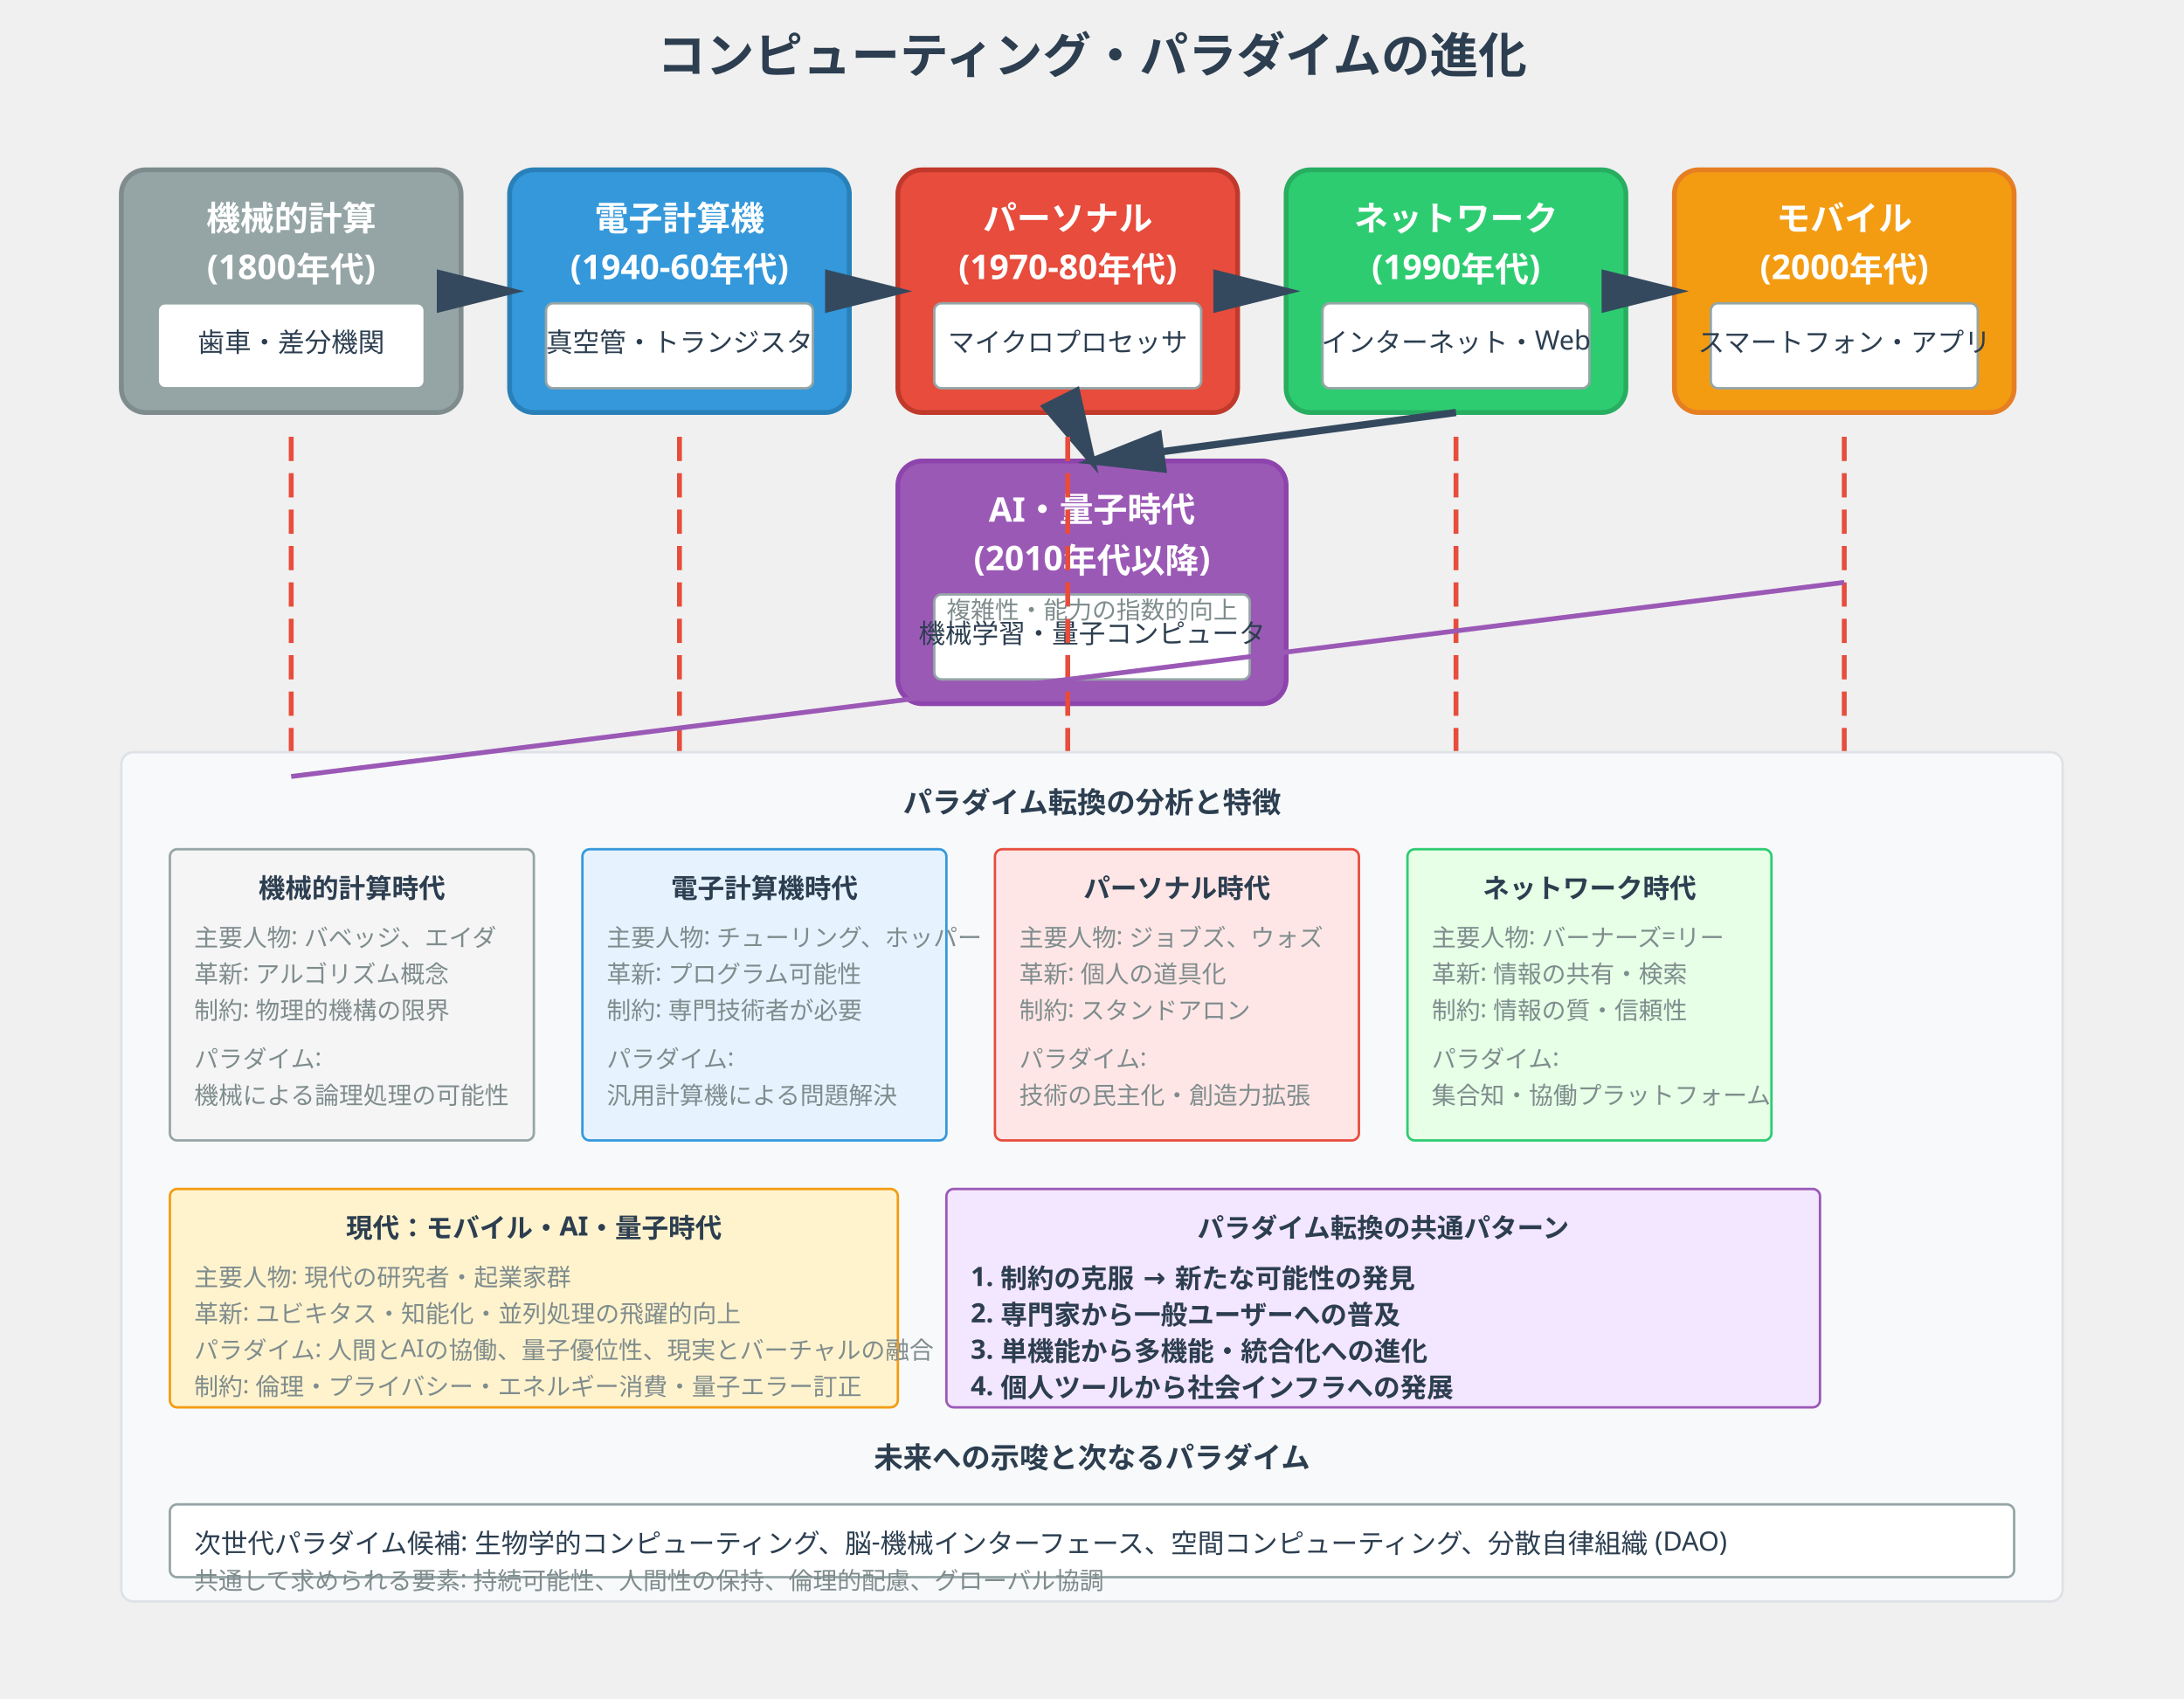
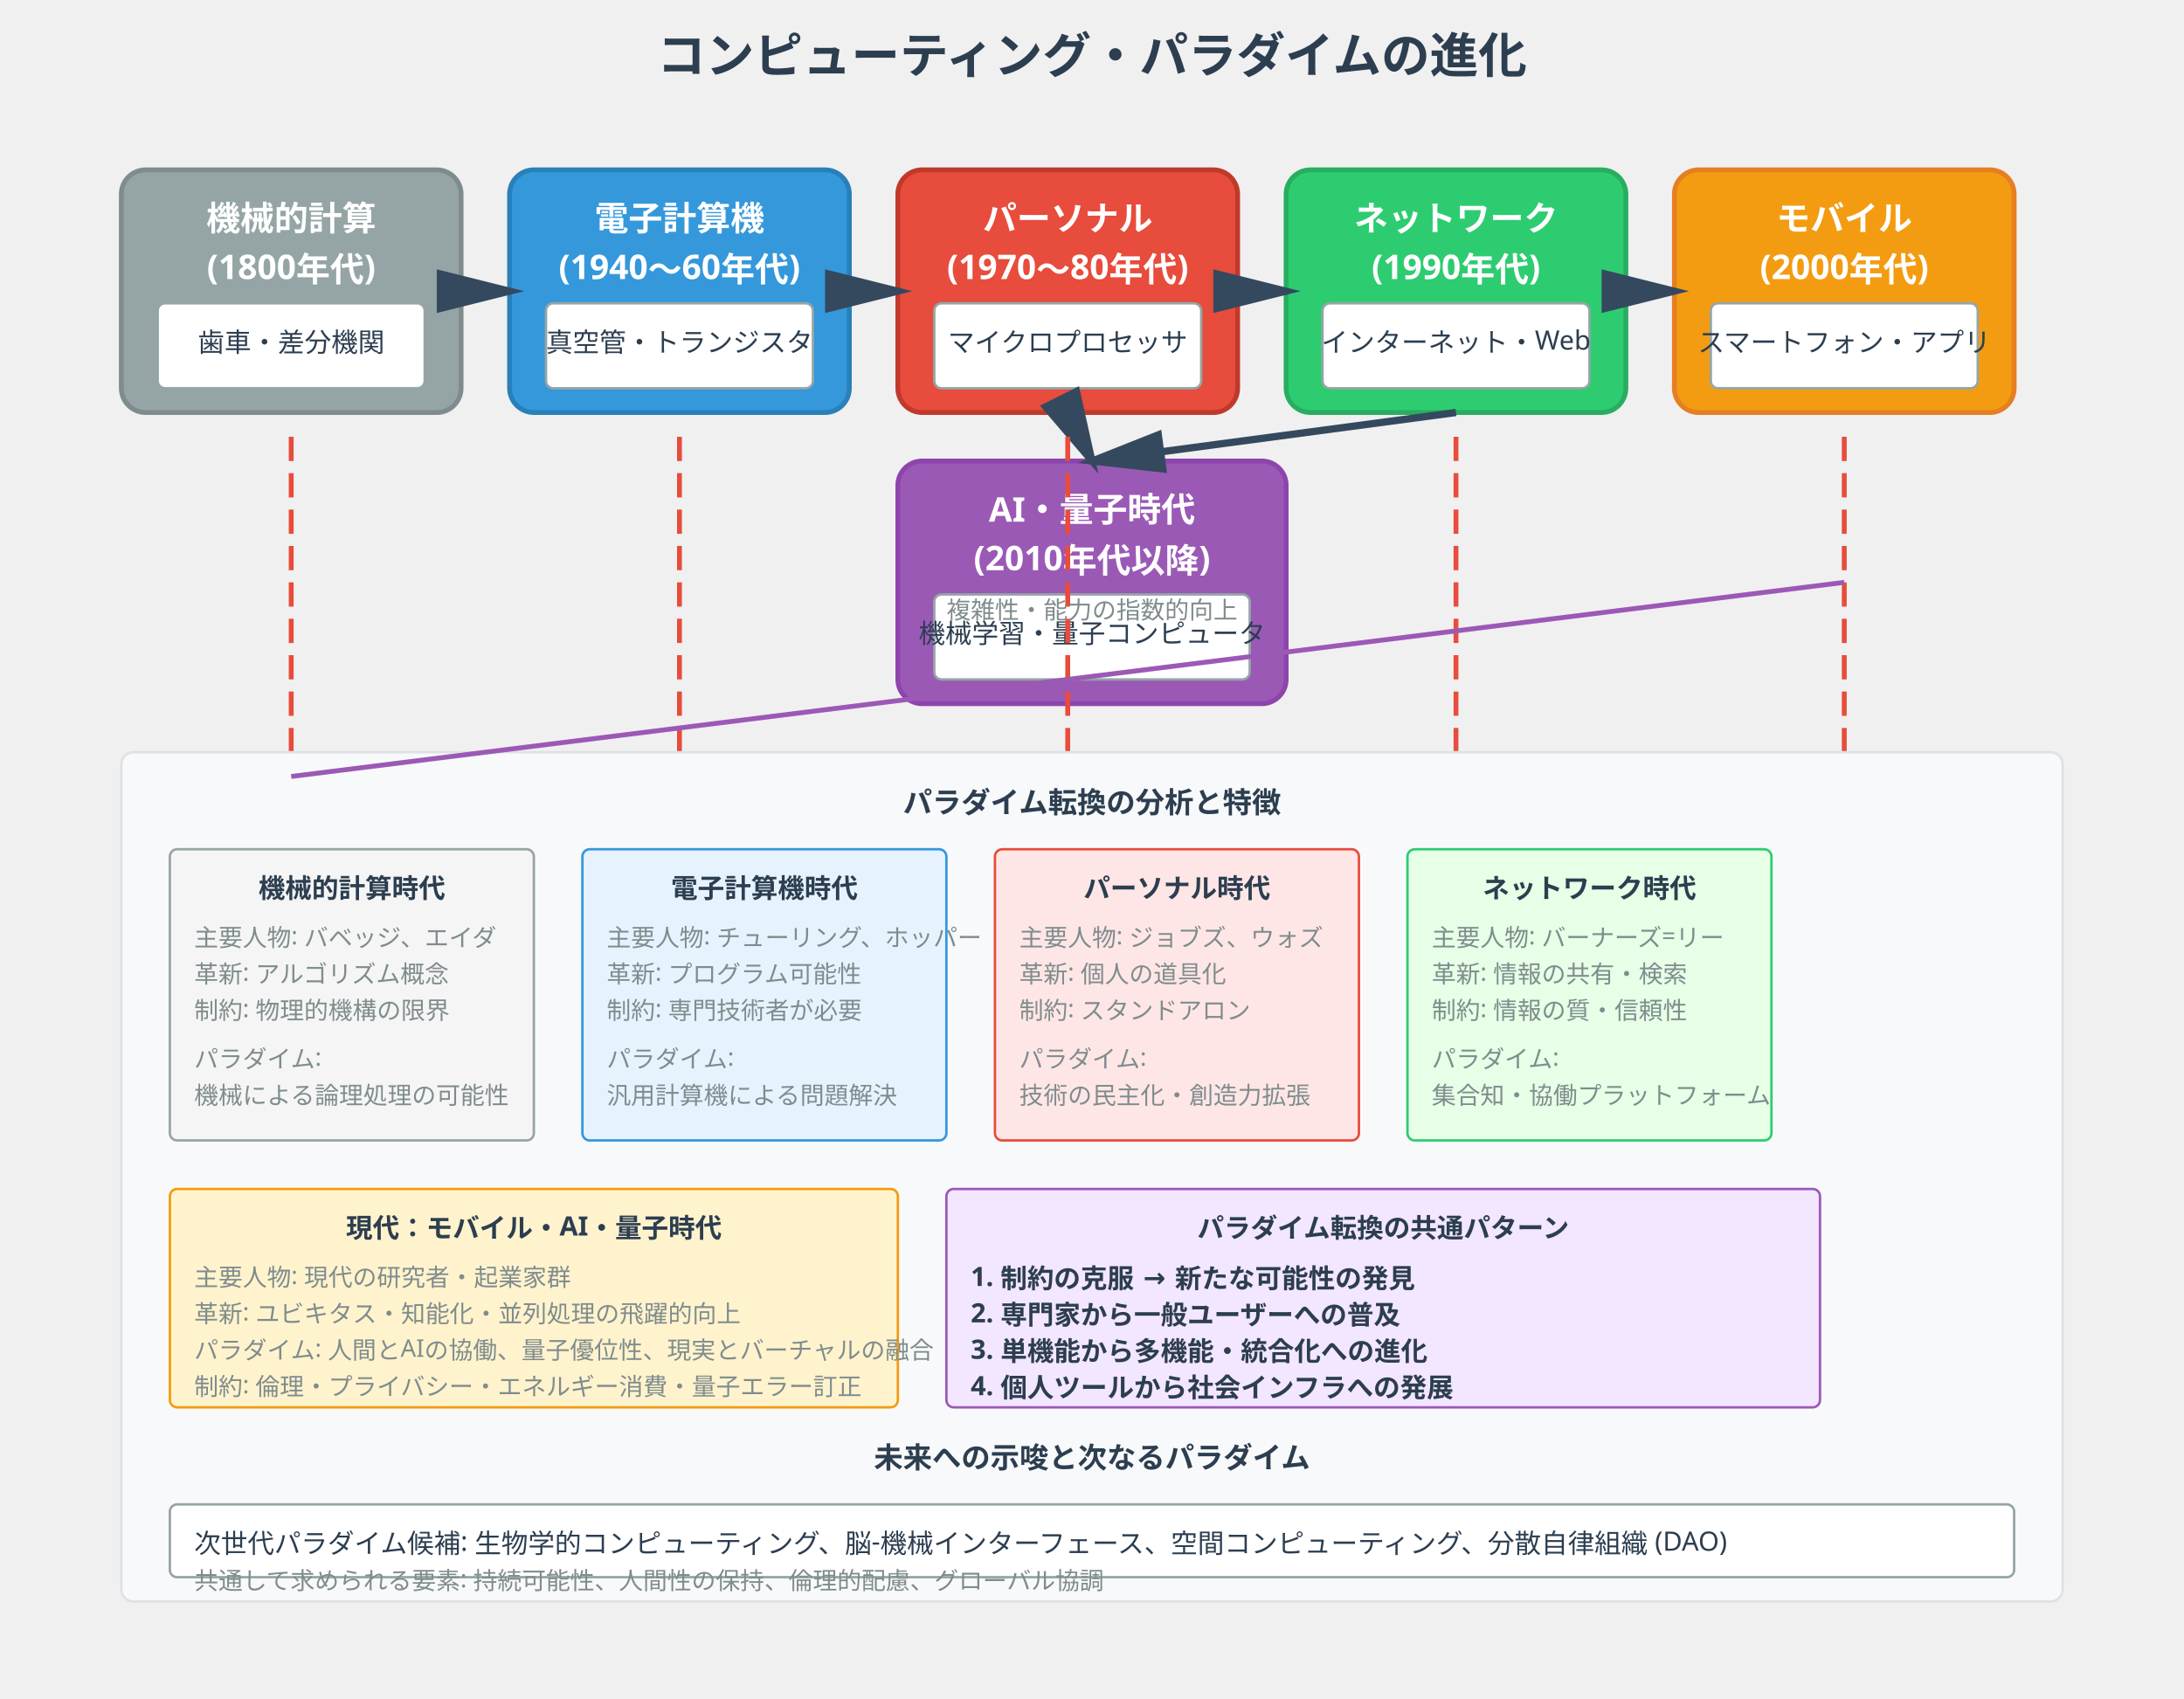
<svg xmlns="http://www.w3.org/2000/svg" width="900" height="700" viewBox="0 0 900 700">
  <defs>
    <style>
      .title { font-family: 'Noto Sans JP', sans-serif; font-size: 20px; font-weight: bold; fill: #2c3e50; }
      .paradigm-title { font-family: 'Noto Sans JP', sans-serif; font-size: 14px; font-weight: bold; fill: #fff; }
      .component-title { font-family: 'Noto Sans JP', sans-serif; font-size: 12px; font-weight: bold; fill: #2c3e50; }
      .text-content { font-family: 'Noto Sans JP', sans-serif; font-size: 11px; fill: #2c3e50; }
      .small-text { font-family: 'Noto Sans JP', sans-serif; font-size: 10px; fill: #7f8c8d; }
      .mechanical-box { fill: #95a5a6; stroke: #7f8c8d; stroke-width: 2; }
      .electronic-box { fill: #3498db; stroke: #2980b9; stroke-width: 2; }
      .personal-box { fill: #e74c3c; stroke: #c0392b; stroke-width: 2; }
      .network-box { fill: #2ecc71; stroke: #27ae60; stroke-width: 2; }
      .mobile-box { fill: #f39c12; stroke: #e67e22; stroke-width: 2; }
      .ai-box { fill: #9b59b6; stroke: #8e44ad; stroke-width: 2; }
      .component { fill: #fff; stroke: #95a5a6; stroke-width: 1; }
      .evolution-arrow { stroke: #34495e; stroke-width: 3; fill: none; marker-end: url(#arrowhead); }
      .paradigm-shift { stroke: #e74c3c; stroke-width: 2; stroke-dasharray: 10,5; fill: none; }
      .complexity-curve { stroke: #9b59b6; stroke-width: 2; fill: none; }
    </style>
    <marker id="arrowhead" markerWidth="12" markerHeight="12" refX="10" refY="3" orient="auto">
      <polygon points="0 0, 12 3, 0 6" fill="#34495e" />
    </marker>
  </defs>
  <text x="450" y="30" class="title" text-anchor="middle">コンピューティング・パラダイムの進化</text>
  <g id="mechanical">
    <rect x="50" y="70" width="140" height="100" class="mechanical-box" rx="10" />
    <text x="120" y="95" class="paradigm-title" text-anchor="middle">機械的計算</text>
    <text x="120" y="115" class="paradigm-title" text-anchor="middle">(1800年代)</text>
    <rect x="65" y="125" width="110" height="35" class="component" rx="3" />
    <text x="120" y="145" class="text-content" text-anchor="middle">歯車・差分機関</text>
  </g>
  <g id="electronic">
    <rect x="210" y="70" width="140" height="100" class="electronic-box" rx="10" />
    <text x="280" y="95" class="paradigm-title" text-anchor="middle">電子計算機</text>
-     <text x="280" y="115" class="paradigm-title" text-anchor="middle">(1940-60年代)</text>
+     <text x="280" y="115" class="paradigm-title" text-anchor="middle">(1940〜60年代)</text>
    <rect x="225" y="125" width="110" height="35" class="component" rx="3" />
    <text x="280" y="145" class="text-content" text-anchor="middle">真空管・トランジスタ</text>
  </g>
  <g id="personal">
    <rect x="370" y="70" width="140" height="100" class="personal-box" rx="10" />
    <text x="440" y="95" class="paradigm-title" text-anchor="middle">パーソナル</text>
-     <text x="440" y="115" class="paradigm-title" text-anchor="middle">(1970-80年代)</text>
+     <text x="440" y="115" class="paradigm-title" text-anchor="middle">(1970〜80年代)</text>
    <rect x="385" y="125" width="110" height="35" class="component" rx="3" />
    <text x="440" y="145" class="text-content" text-anchor="middle">マイクロプロセッサ</text>
  </g>
  <g id="network">
    <rect x="530" y="70" width="140" height="100" class="network-box" rx="10" />
    <text x="600" y="95" class="paradigm-title" text-anchor="middle">ネットワーク</text>
    <text x="600" y="115" class="paradigm-title" text-anchor="middle">(1990年代)</text>
    <rect x="545" y="125" width="110" height="35" class="component" rx="3" />
    <text x="600" y="145" class="text-content" text-anchor="middle">インターネット・Web</text>
  </g>
  <g id="mobile">
    <rect x="690" y="70" width="140" height="100" class="mobile-box" rx="10" />
    <text x="760" y="95" class="paradigm-title" text-anchor="middle">モバイル</text>
    <text x="760" y="115" class="paradigm-title" text-anchor="middle">(2000年代)</text>
    <rect x="705" y="125" width="110" height="35" class="component" rx="3" />
    <text x="760" y="145" class="text-content" text-anchor="middle">スマートフォン・アプリ</text>
  </g>
  <g id="ai-quantum">
    <rect x="370" y="190" width="160" height="100" class="ai-box" rx="10" />
    <text x="450" y="215" class="paradigm-title" text-anchor="middle">AI・量子時代</text>
    <text x="450" y="235" class="paradigm-title" text-anchor="middle">(2010年代以降)</text>
    <rect x="385" y="245" width="130" height="35" class="component" rx="3" />
    <text x="450" y="265" class="text-content" text-anchor="middle">機械学習・量子コンピュータ</text>
  </g>
  <path d="M 190 120 L 210 120" class="evolution-arrow" />
  <path d="M 350 120 L 370 120" class="evolution-arrow" />
  <path d="M 510 120 L 530 120" class="evolution-arrow" />
  <path d="M 670 120 L 690 120" class="evolution-arrow" />
  <path d="M 600 170 L 450 190" class="evolution-arrow" />
  <path d="M 440 170 L 450 190" class="evolution-arrow" />
  <line x1="120" y1="180" x2="120" y2="320" class="paradigm-shift" />
  <line x1="280" y1="180" x2="280" y2="320" class="paradigm-shift" />
  <line x1="440" y1="180" x2="440" y2="320" class="paradigm-shift" />
  <line x1="600" y1="180" x2="600" y2="320" class="paradigm-shift" />
  <line x1="760" y1="180" x2="760" y2="320" class="paradigm-shift" />
  <g id="analysis">
    <rect x="50" y="310" width="800" height="350" fill="#f8f9fa" stroke="#dee2e6" stroke-width="1" rx="5" />
    <text x="450" y="335" class="component-title" text-anchor="middle">パラダイム転換の分析と特徴</text>
    <rect x="70" y="350" width="150" height="120" fill="#f5f5f5" stroke="#95a5a6" stroke-width="1" rx="3" />
    <text x="145" y="370" class="text-content" text-anchor="middle" font-weight="bold">機械的計算時代</text>
    <text x="80" y="390" class="small-text">主要人物: バベッジ、エイダ</text>
    <text x="80" y="405" class="small-text">革新: アルゴリズム概念</text>
    <text x="80" y="420" class="small-text">制約: 物理的機構の限界</text>
    <text x="80" y="440" class="small-text">パラダイム:</text>
    <text x="80" y="455" class="small-text">機械による論理処理の可能性</text>
    <rect x="240" y="350" width="150" height="120" fill="#e6f3ff" stroke="#3498db" stroke-width="1" rx="3" />
    <text x="315" y="370" class="text-content" text-anchor="middle" font-weight="bold">電子計算機時代</text>
    <text x="250" y="390" class="small-text">主要人物: チューリング、ホッパー</text>
    <text x="250" y="405" class="small-text">革新: プログラム可能性</text>
    <text x="250" y="420" class="small-text">制約: 専門技術者が必要</text>
    <text x="250" y="440" class="small-text">パラダイム:</text>
    <text x="250" y="455" class="small-text">汎用計算機による問題解決</text>
    <rect x="410" y="350" width="150" height="120" fill="#ffe6e6" stroke="#e74c3c" stroke-width="1" rx="3" />
    <text x="485" y="370" class="text-content" text-anchor="middle" font-weight="bold">パーソナル時代</text>
    <text x="420" y="390" class="small-text">主要人物: ジョブズ、ウォズ</text>
    <text x="420" y="405" class="small-text">革新: 個人の道具化</text>
    <text x="420" y="420" class="small-text">制約: スタンドアロン</text>
    <text x="420" y="440" class="small-text">パラダイム:</text>
    <text x="420" y="455" class="small-text">技術の民主化・創造力拡張</text>
    <rect x="580" y="350" width="150" height="120" fill="#e6ffe6" stroke="#2ecc71" stroke-width="1" rx="3" />
    <text x="655" y="370" class="text-content" text-anchor="middle" font-weight="bold">ネットワーク時代</text>
    <text x="590" y="390" class="small-text">主要人物: バーナーズ=リー</text>
    <text x="590" y="405" class="small-text">革新: 情報の共有・検索</text>
    <text x="590" y="420" class="small-text">制約: 情報の質・信頼性</text>
    <text x="590" y="440" class="small-text">パラダイム:</text>
    <text x="590" y="455" class="small-text">集合知・協働プラットフォーム</text>
    <rect x="70" y="490" width="300" height="90" fill="#fff3cd" stroke="#f39c12" stroke-width="1" rx="3" />
    <text x="220" y="510" class="text-content" text-anchor="middle" font-weight="bold">現代：モバイル・AI・量子時代</text>
    <text x="80" y="530" class="small-text">主要人物: 現代の研究者・起業家群</text>
    <text x="80" y="545" class="small-text">革新: ユビキタス・知能化・並列処理の飛躍的向上</text>
    <text x="80" y="560" class="small-text">パラダイム: 人間とAIの協働、量子優位性、現実とバーチャルの融合</text>
    <text x="80" y="575" class="small-text">制約: 倫理・プライバシー・エネルギー消費・量子エラー訂正</text>
    <rect x="390" y="490" width="360" height="90" fill="#f3e6ff" stroke="#9b59b6" stroke-width="1" rx="3" />
    <text x="570" y="510" class="text-content" text-anchor="middle" font-weight="bold">パラダイム転換の共通パターン</text>
    <text x="400" y="530" class="text-content" font-weight="bold">1. 制約の克服 → 新たな可能性の発見</text>
    <text x="400" y="545" class="text-content" font-weight="bold">2. 専門家から一般ユーザーへの普及</text>
    <text x="400" y="560" class="text-content" font-weight="bold">3. 単機能から多機能・統合化への進化</text>
    <text x="400" y="575" class="text-content" font-weight="bold">4. 個人ツールから社会インフラへの発展</text>
    <text x="450" y="605" class="component-title" text-anchor="middle">未来への示唆と次なるパラダイム</text>
    <rect x="70" y="620" width="760" height="30" fill="#fff" stroke="#95a5a6" stroke-width="1" rx="3" />
    <text x="80" y="640" class="text-content">次世代パラダイム候補: 生物学的コンピューティング、脳-機械インターフェース、空間コンピューティング、分散自律組織 (DAO)</text>
    <text x="80" y="655" class="small-text">共通して求められる要素: 持続可能性、人間性の保持、倫理的配慮、グローバル協調</text>
  </g>
  <path d="M 120 320 Q 280 300 440 280 Q 600 260 760 240" class="complexity-curve" />
  <text x="450" y="255" class="small-text" text-anchor="middle">複雑性・能力の指数的向上</text>
</svg>
